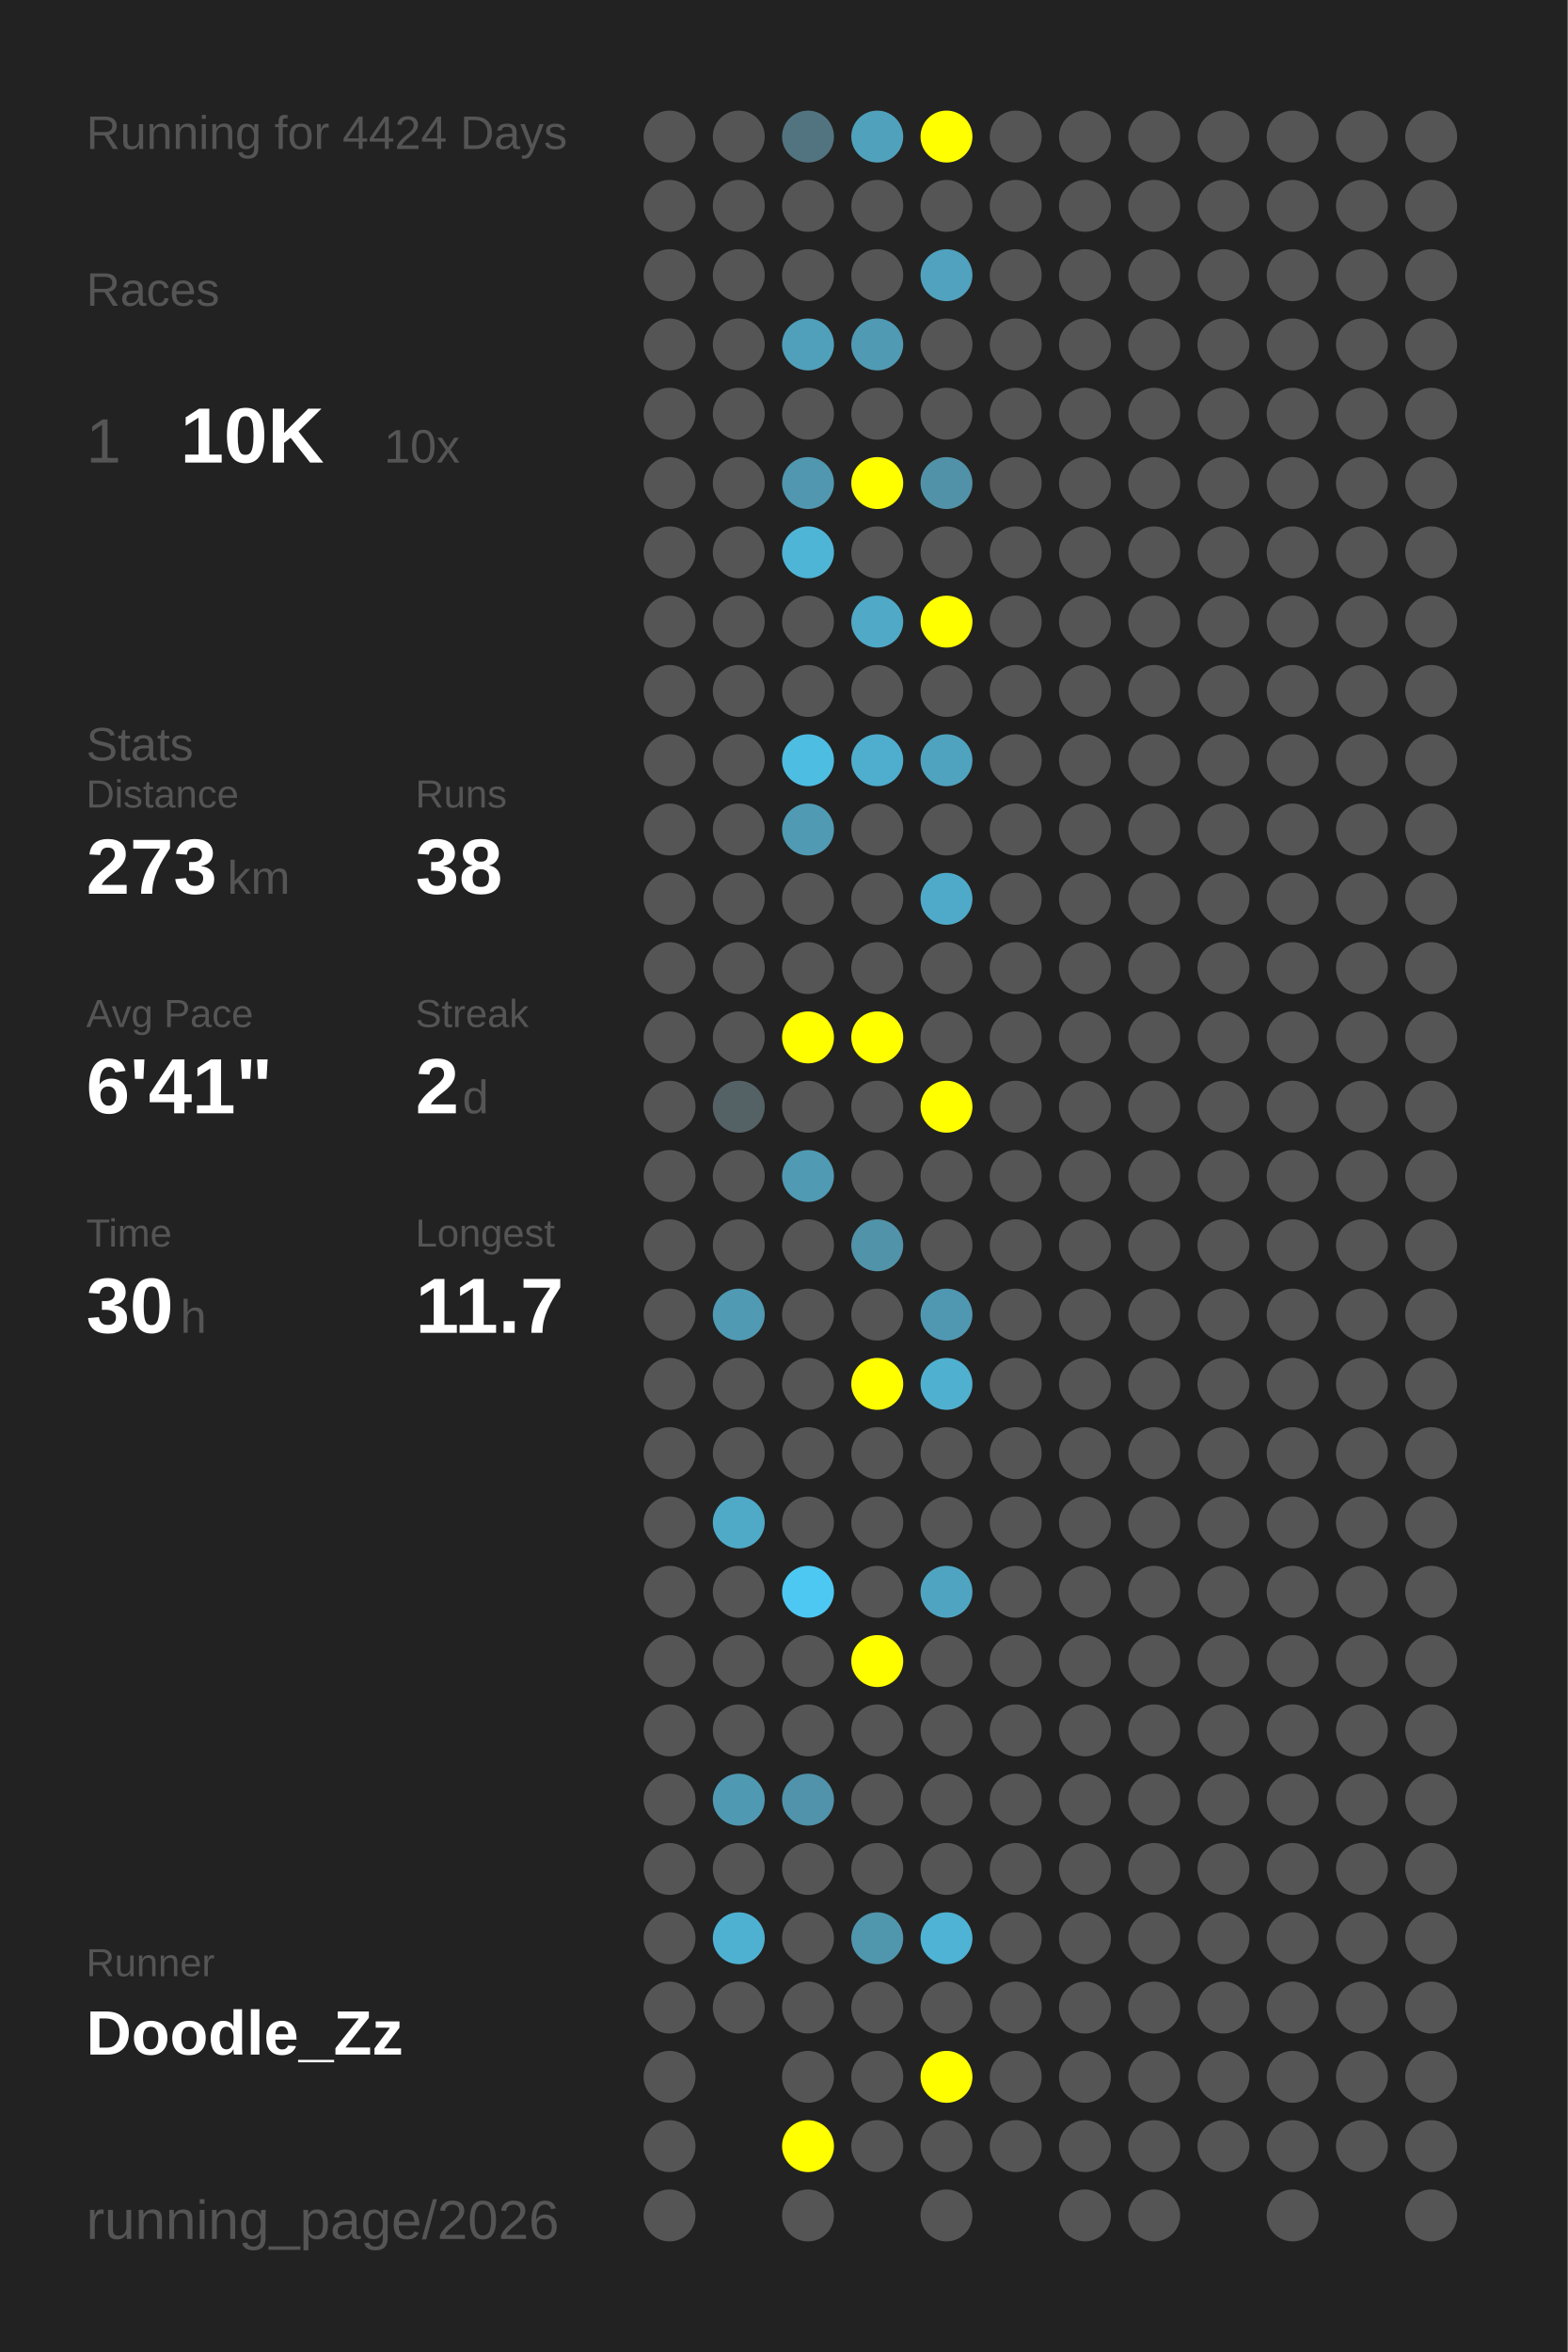
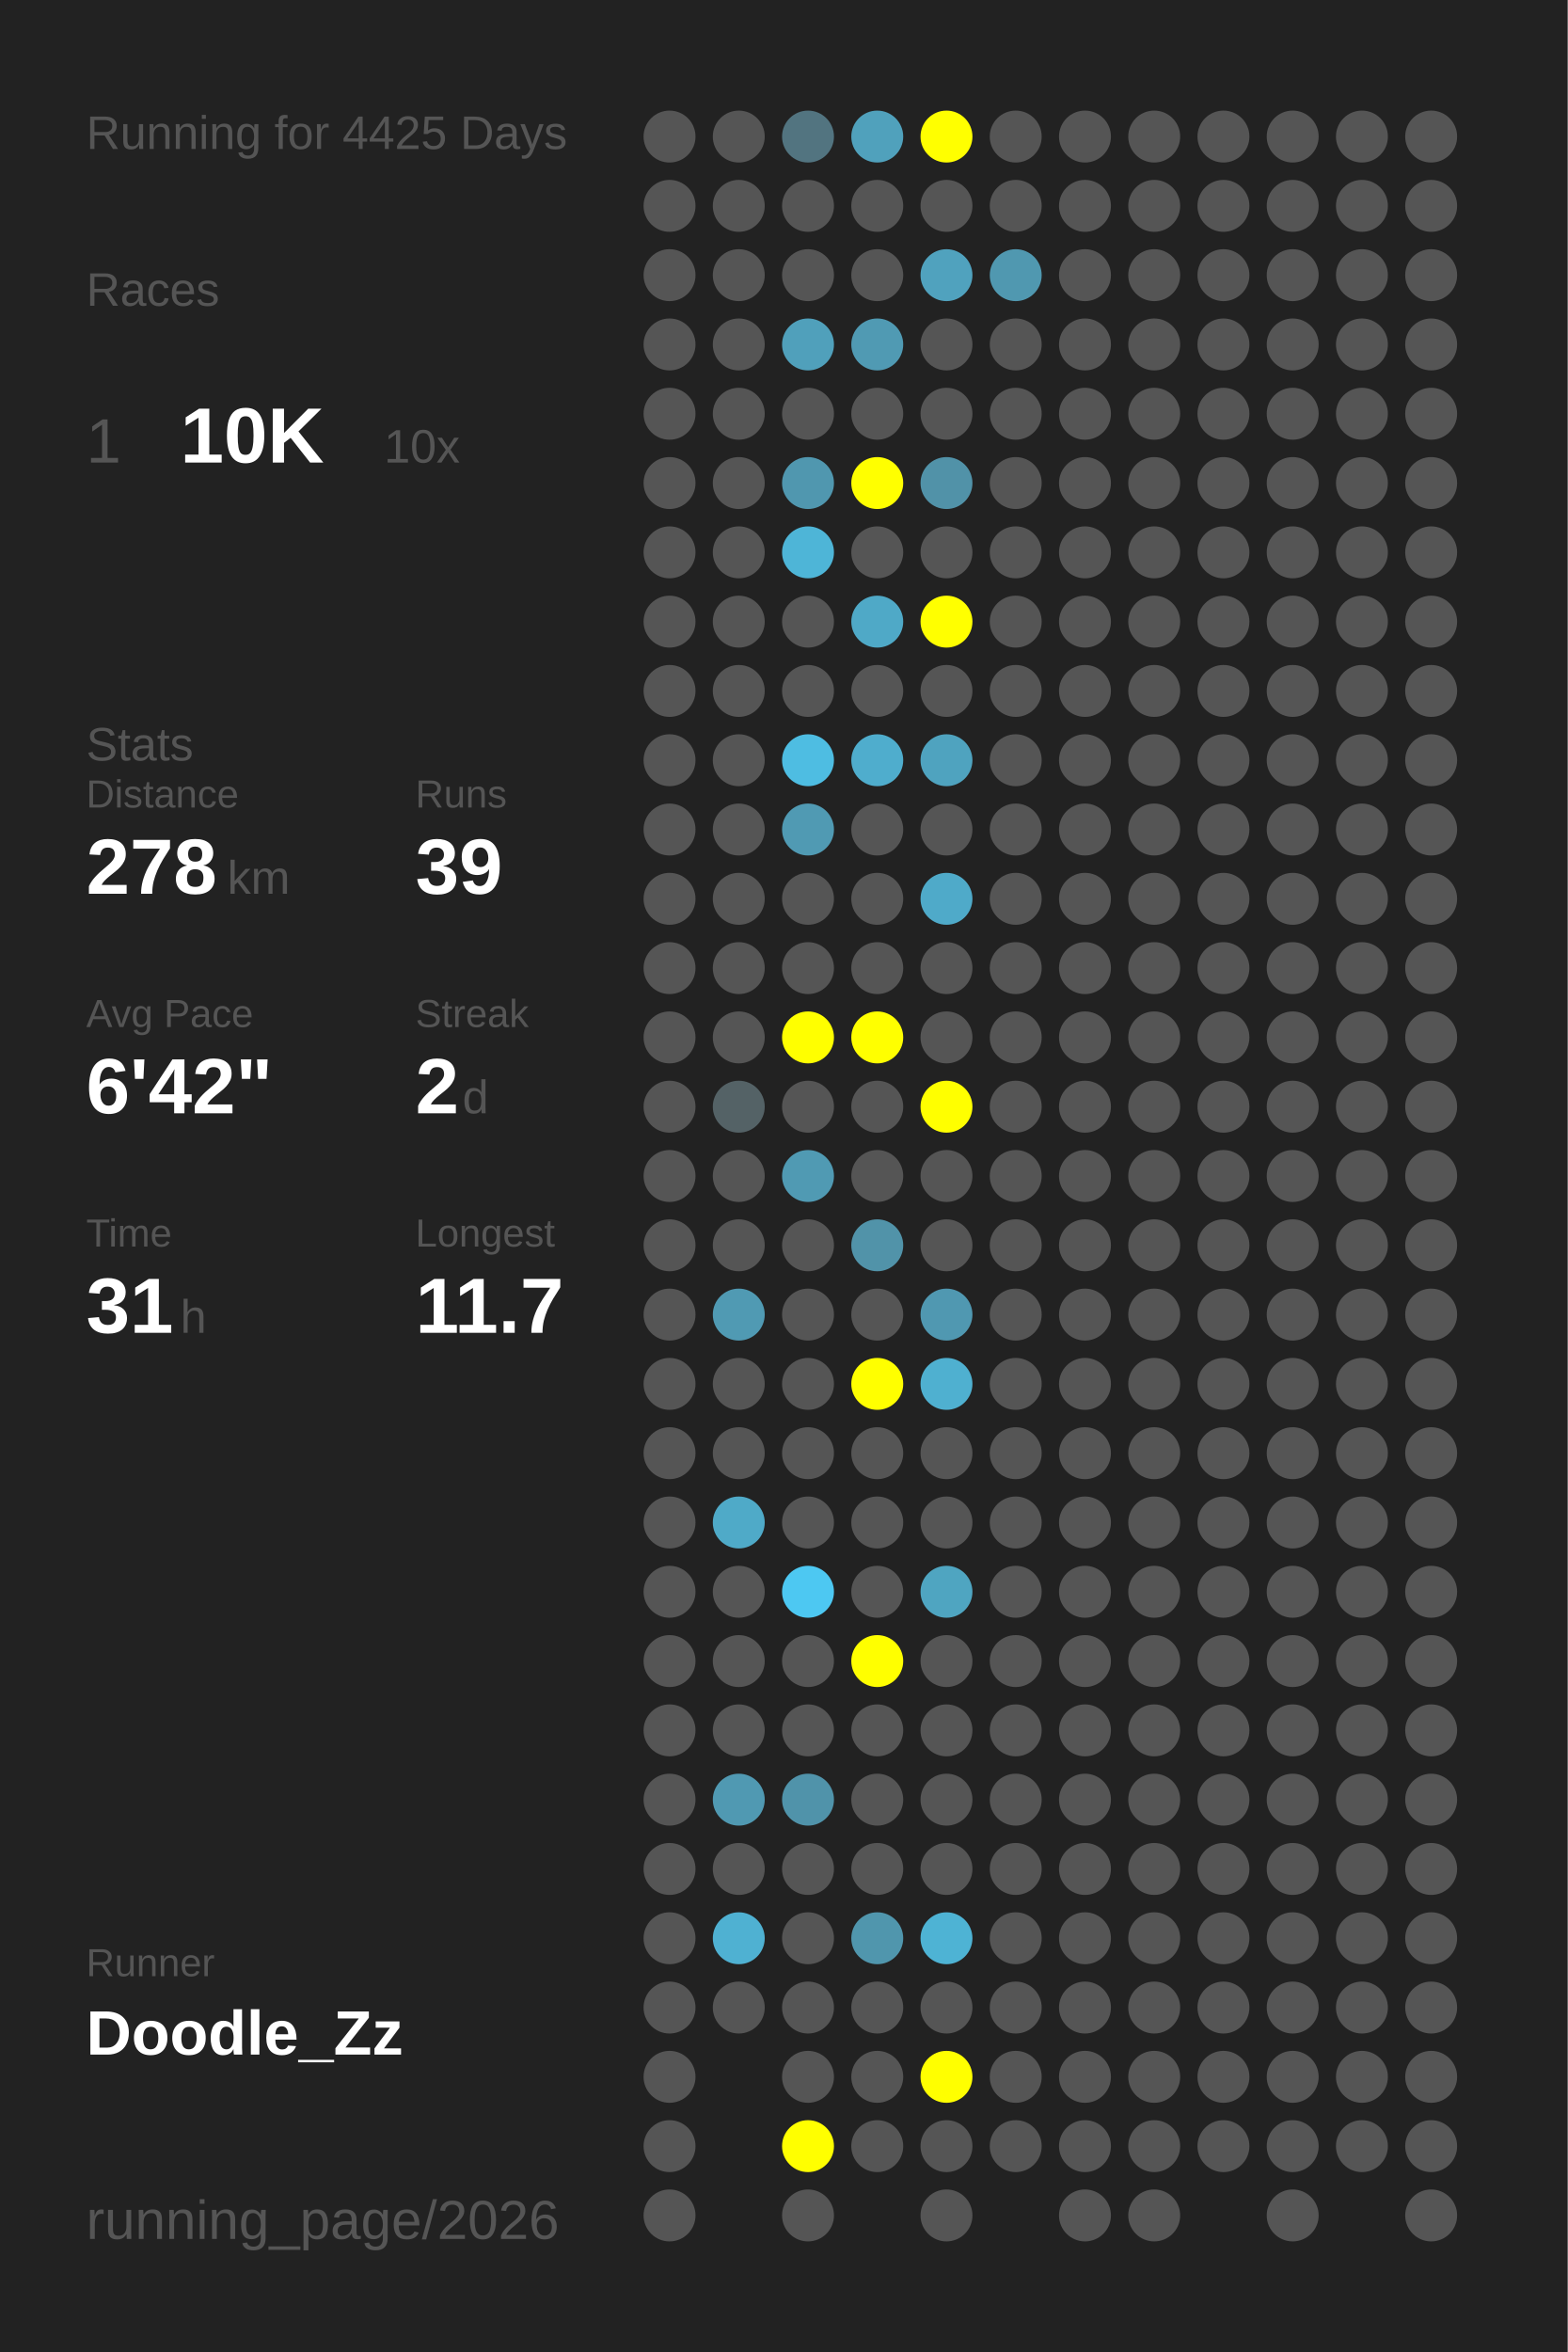
<svg xmlns="http://www.w3.org/2000/svg" baseProfile="full" height="300mm" version="1.1" viewBox="0,0,200,300" width="200mm">
  <defs />
  <rect fill="#222222" height="300" width="200" x="0" y="0" />
-   <text fill="#555555" style="font-size:6px; font-family:Arial;" x="11" y="19">Running for 4424 Days</text>
+   <text fill="#555555" style="font-size:6px; font-family:Arial;" x="11" y="19">Running for 4425 Days</text>
  <text fill="#555555" style="font-size:6px; font-family:Arial;" x="11" y="39">Races</text>
  <text fill="#555555" style="font-size:8px; font-family:Arial;" x="11" y="59">1</text>
  <text fill="#FFFFFF" style="font-size:10px; font-family:Arial; font-weight:bold;" x="23" y="59">10K</text>
  <text fill="#555555" style="font-size:6px; font-family:Arial;" x="49" y="59">10x</text>
  <text fill="#555555" style="font-size:6px; font-family:Arial;" x="11" y="97">Stats</text>
  <text fill="#555555" style="font-size:5px; font-family:Arial;" x="11" y="103">Distance</text>
-   <text fill="#FFFFFF" style="font-size:10px; font-family:Arial; font-weight:bold;" x="11" y="114">273</text>
+   <text fill="#FFFFFF" style="font-size:10px; font-family:Arial; font-weight:bold;" x="11" y="114">278</text>
  <text fill="#555555" style="font-size:6px; font-family:Arial;" x="29" y="114">km</text>
  <text fill="#555555" style="font-size:5px; font-family:Arial;" x="53" y="103">Runs</text>
-   <text fill="#FFFFFF" style="font-size:10px; font-family:Arial; font-weight:bold;" x="53" y="114">38</text>
+   <text fill="#FFFFFF" style="font-size:10px; font-family:Arial; font-weight:bold;" x="53" y="114">39</text>
  <text fill="#555555" style="font-size:5px; font-family:Arial;" x="11" y="131">Avg Pace</text>
-   <text fill="#FFFFFF" style="font-size:10px; font-family:Arial; font-weight:bold;" x="11" y="142">6'41"</text>
+   <text fill="#FFFFFF" style="font-size:10px; font-family:Arial; font-weight:bold;" x="11" y="142">6'42"</text>
  <text fill="#555555" style="font-size:5px; font-family:Arial;" x="53" y="131">Streak</text>
  <text fill="#FFFFFF" style="font-size:10px; font-family:Arial; font-weight:bold;" x="53" y="142">2</text>
  <text fill="#555555" style="font-size:6px; font-family:Arial;" x="59" y="142">d</text>
  <text fill="#555555" style="font-size:5px; font-family:Arial;" x="11" y="159">Time</text>
-   <text fill="#FFFFFF" style="font-size:10px; font-family:Arial; font-weight:bold;" x="11" y="170">30</text>
+   <text fill="#FFFFFF" style="font-size:10px; font-family:Arial; font-weight:bold;" x="11" y="170">31</text>
  <text fill="#555555" style="font-size:6px; font-family:Arial;" x="23" y="170">h</text>
  <text fill="#555555" style="font-size:5px; font-family:Arial;" x="53" y="159">Longest</text>
  <text fill="#FFFFFF" style="font-size:10px; font-family:Arial; font-weight:bold;" x="53" y="170">11.7</text>
  <text fill="#555555" style="font-size:5px; font-family:Arial;" x="11" y="252.065">Runner</text>
  <text fill="#FFFFFF" style="font-size:8px; font-family:Arial; font-weight:bold;" x="11" y="262.065">Doodle_Zz</text>
  <text fill="#555555" style="font-size:7px; font-family:Arial;" x="11" y="285.581">running_page/2026</text>
  <circle cx="85.417" cy="17.419" fill="#555555" r="3.312" />
  <circle cx="85.417" cy="26.258" fill="#555555" r="3.312" />
  <circle cx="85.417" cy="35.097" fill="#555555" r="3.312" />
  <circle cx="85.417" cy="43.935" fill="#555555" r="3.312" />
  <circle cx="85.417" cy="52.774" fill="#555555" r="3.312" />
  <circle cx="85.417" cy="61.613" fill="#555555" r="3.312" />
  <circle cx="85.417" cy="70.452" fill="#555555" r="3.312" />
  <circle cx="85.417" cy="79.29" fill="#555555" r="3.312" />
  <circle cx="85.417" cy="88.129" fill="#555555" r="3.312" />
  <circle cx="85.417" cy="96.968" fill="#555555" r="3.312" />
  <circle cx="85.417" cy="105.806" fill="#555555" r="3.312" />
  <circle cx="85.417" cy="114.645" fill="#555555" r="3.312" />
  <circle cx="85.417" cy="123.484" fill="#555555" r="3.312" />
  <circle cx="85.417" cy="132.323" fill="#555555" r="3.312" />
  <circle cx="85.417" cy="141.161" fill="#555555" r="3.312" />
  <circle cx="85.417" cy="150" fill="#555555" r="3.312" />
  <circle cx="85.417" cy="158.839" fill="#555555" r="3.312" />
  <circle cx="85.417" cy="167.677" fill="#555555" r="3.312" />
  <circle cx="85.417" cy="176.516" fill="#555555" r="3.312" />
  <circle cx="85.417" cy="185.355" fill="#555555" r="3.312" />
  <circle cx="85.417" cy="194.194" fill="#555555" r="3.312" />
  <circle cx="85.417" cy="203.032" fill="#555555" r="3.312" />
  <circle cx="85.417" cy="211.871" fill="#555555" r="3.312" />
  <circle cx="85.417" cy="220.71" fill="#555555" r="3.312" />
  <circle cx="85.417" cy="229.548" fill="#555555" r="3.312" />
  <circle cx="85.417" cy="238.387" fill="#555555" r="3.312" />
  <circle cx="85.417" cy="247.226" fill="#555555" r="3.312" />
  <circle cx="85.417" cy="256.065" fill="#555555" r="3.312" />
  <circle cx="85.417" cy="264.903" fill="#555555" r="3.312" />
  <circle cx="85.417" cy="273.742" fill="#555555" r="3.312" />
  <circle cx="85.417" cy="282.581" fill="#555555" r="3.312" />
  <circle cx="94.25" cy="17.419" fill="#555555" r="3.312" />
  <circle cx="94.25" cy="26.258" fill="#555555" r="3.312" />
  <circle cx="94.25" cy="35.097" fill="#555555" r="3.312" />
  <circle cx="94.25" cy="43.935" fill="#555555" r="3.312" />
  <circle cx="94.25" cy="52.774" fill="#555555" r="3.312" />
  <circle cx="94.25" cy="61.613" fill="#555555" r="3.312" />
  <circle cx="94.25" cy="70.452" fill="#555555" r="3.312" />
  <circle cx="94.25" cy="79.29" fill="#555555" r="3.312" />
  <circle cx="94.25" cy="88.129" fill="#555555" r="3.312" />
  <circle cx="94.25" cy="96.968" fill="#555555" r="3.312" />
  <circle cx="94.25" cy="105.806" fill="#555555" r="3.312" />
  <circle cx="94.25" cy="114.645" fill="#555555" r="3.312" />
  <circle cx="94.25" cy="123.484" fill="#555555" r="3.312" />
  <circle cx="94.25" cy="132.323" fill="#555555" r="3.312" />
  <circle cx="94.25" cy="141.161" fill="#546266" r="3.312" />
  <circle cx="94.25" cy="150" fill="#555555" r="3.312" />
  <circle cx="94.25" cy="158.839" fill="#555555" r="3.312" />
  <circle cx="94.25" cy="167.677" fill="#509ab3" r="3.312" />
  <circle cx="94.25" cy="176.516" fill="#555555" r="3.312" />
  <circle cx="94.25" cy="185.355" fill="#555555" r="3.312" />
  <circle cx="94.25" cy="194.194" fill="#4faac8" r="3.312" />
  <circle cx="94.25" cy="203.032" fill="#555555" r="3.312" />
  <circle cx="94.25" cy="211.871" fill="#555555" r="3.312" />
  <circle cx="94.25" cy="220.71" fill="#555555" r="3.312" />
  <circle cx="94.25" cy="229.548" fill="#5099b2" r="3.312" />
  <circle cx="94.25" cy="238.387" fill="#555555" r="3.312" />
  <circle cx="94.25" cy="247.226" fill="#4fb1d2" r="3.312" />
  <circle cx="94.25" cy="256.065" fill="#555555" r="3.312" />
  <circle cx="103.083" cy="17.419" fill="#527480" r="3.312" />
  <circle cx="103.083" cy="26.258" fill="#555555" r="3.312" />
  <circle cx="103.083" cy="35.097" fill="#555555" r="3.312" />
  <circle cx="103.083" cy="43.935" fill="#50a0bb" r="3.312" />
  <circle cx="103.083" cy="52.774" fill="#555555" r="3.312" />
  <circle cx="103.083" cy="61.613" fill="#5097af" r="3.312" />
  <circle cx="103.083" cy="70.452" fill="#4eb5d7" r="3.312" />
  <circle cx="103.083" cy="79.29" fill="#555555" r="3.312" />
  <circle cx="103.083" cy="88.129" fill="#555555" r="3.312" />
  <circle cx="103.083" cy="96.968" fill="#4ebde2" r="3.312" />
  <circle cx="103.083" cy="105.806" fill="#509ab3" r="3.312" />
  <circle cx="103.083" cy="114.645" fill="#555555" r="3.312" />
  <circle cx="103.083" cy="123.484" fill="#555555" r="3.312" />
  <circle cx="103.083" cy="132.323" fill="#FFFF00" r="3.312" />
  <circle cx="103.083" cy="141.161" fill="#555555" r="3.312" />
  <circle cx="103.083" cy="150" fill="#509ab3" r="3.312" />
  <circle cx="103.083" cy="158.839" fill="#555555" r="3.312" />
  <circle cx="103.083" cy="167.677" fill="#555555" r="3.312" />
  <circle cx="103.083" cy="176.516" fill="#555555" r="3.312" />
  <circle cx="103.083" cy="185.355" fill="#555555" r="3.312" />
  <circle cx="103.083" cy="194.194" fill="#555555" r="3.312" />
  <circle cx="103.083" cy="203.032" fill="#4dc8f2" r="3.312" />
  <circle cx="103.083" cy="211.871" fill="#555555" r="3.312" />
  <circle cx="103.083" cy="220.71" fill="#555555" r="3.312" />
  <circle cx="103.083" cy="229.548" fill="#5093aa" r="3.312" />
  <circle cx="103.083" cy="238.387" fill="#555555" r="3.312" />
  <circle cx="103.083" cy="247.226" fill="#555555" r="3.312" />
  <circle cx="103.083" cy="256.065" fill="#555555" r="3.312" />
  <circle cx="103.083" cy="264.903" fill="#555555" r="3.312" />
  <circle cx="103.083" cy="273.742" fill="#FFFF00" r="3.312" />
  <circle cx="103.083" cy="282.581" fill="#555555" r="3.312" />
  <circle cx="111.917" cy="17.419" fill="#50a1bc" r="3.312" />
  <circle cx="111.917" cy="26.258" fill="#555555" r="3.312" />
  <circle cx="111.917" cy="35.097" fill="#555555" r="3.312" />
  <circle cx="111.917" cy="43.935" fill="#509ab3" r="3.312" />
  <circle cx="111.917" cy="52.774" fill="#555555" r="3.312" />
  <circle cx="111.917" cy="61.613" fill="#FFFF00" r="3.312" />
  <circle cx="111.917" cy="70.452" fill="#555555" r="3.312" />
  <circle cx="111.917" cy="79.29" fill="#4fa9c7" r="3.312" />
  <circle cx="111.917" cy="88.129" fill="#555555" r="3.312" />
  <circle cx="111.917" cy="96.968" fill="#4fadcd" r="3.312" />
  <circle cx="111.917" cy="105.806" fill="#555555" r="3.312" />
  <circle cx="111.917" cy="114.645" fill="#555555" r="3.312" />
  <circle cx="111.917" cy="123.484" fill="#555555" r="3.312" />
  <circle cx="111.917" cy="132.323" fill="#FFFF00" r="3.312" />
  <circle cx="111.917" cy="141.161" fill="#555555" r="3.312" />
  <circle cx="111.917" cy="150" fill="#555555" r="3.312" />
  <circle cx="111.917" cy="158.839" fill="#5193a9" r="3.312" />
  <circle cx="111.917" cy="167.677" fill="#555555" r="3.312" />
  <circle cx="111.917" cy="176.516" fill="#FFFF00" r="3.312" />
  <circle cx="111.917" cy="185.355" fill="#555555" r="3.312" />
  <circle cx="111.917" cy="194.194" fill="#555555" r="3.312" />
  <circle cx="111.917" cy="203.032" fill="#555555" r="3.312" />
  <circle cx="111.917" cy="211.871" fill="#FFFF00" r="3.312" />
  <circle cx="111.917" cy="220.71" fill="#555555" r="3.312" />
  <circle cx="111.917" cy="229.548" fill="#555555" r="3.312" />
  <circle cx="111.917" cy="238.387" fill="#555555" r="3.312" />
  <circle cx="111.917" cy="247.226" fill="#5096ad" r="3.312" />
  <circle cx="111.917" cy="256.065" fill="#555555" r="3.312" />
  <circle cx="111.917" cy="264.903" fill="#555555" r="3.312" />
  <circle cx="111.917" cy="273.742" fill="#555555" r="3.312" />
  <circle cx="120.75" cy="17.419" fill="#FFFF00" r="3.312" />
  <circle cx="120.75" cy="26.258" fill="#555555" r="3.312" />
  <circle cx="120.75" cy="35.097" fill="#50a2be" r="3.312" />
  <circle cx="120.75" cy="43.935" fill="#555555" r="3.312" />
  <circle cx="120.75" cy="52.774" fill="#555555" r="3.312" />
  <circle cx="120.75" cy="61.613" fill="#5192a8" r="3.312" />
  <circle cx="120.75" cy="70.452" fill="#555555" r="3.312" />
  <circle cx="120.75" cy="79.29" fill="#FFFF00" r="3.312" />
  <circle cx="120.75" cy="88.129" fill="#555555" r="3.312" />
  <circle cx="120.75" cy="96.968" fill="#4fa3bf" r="3.312" />
  <circle cx="120.75" cy="105.806" fill="#555555" r="3.312" />
  <circle cx="120.75" cy="114.645" fill="#4faac9" r="3.312" />
  <circle cx="120.75" cy="123.484" fill="#555555" r="3.312" />
  <circle cx="120.75" cy="132.323" fill="#555555" r="3.312" />
  <circle cx="120.75" cy="141.161" fill="#FFFF00" r="3.312" />
  <circle cx="120.75" cy="150" fill="#555555" r="3.312" />
  <circle cx="120.75" cy="158.839" fill="#555555" r="3.312" />
  <circle cx="120.75" cy="167.677" fill="#5098b1" r="3.312" />
  <circle cx="120.75" cy="176.516" fill="#4fb0d0" r="3.312" />
  <circle cx="120.75" cy="185.355" fill="#555555" r="3.312" />
  <circle cx="120.75" cy="194.194" fill="#555555" r="3.312" />
  <circle cx="120.75" cy="203.032" fill="#4fa5c1" r="3.312" />
  <circle cx="120.75" cy="211.871" fill="#555555" r="3.312" />
  <circle cx="120.75" cy="220.71" fill="#555555" r="3.312" />
  <circle cx="120.75" cy="229.548" fill="#555555" r="3.312" />
  <circle cx="120.75" cy="238.387" fill="#555555" r="3.312" />
  <circle cx="120.75" cy="247.226" fill="#4eb3d4" r="3.312" />
  <circle cx="120.75" cy="256.065" fill="#555555" r="3.312" />
  <circle cx="120.75" cy="264.903" fill="#FFFF00" r="3.312" />
  <circle cx="120.75" cy="273.742" fill="#555555" r="3.312" />
  <circle cx="120.75" cy="282.581" fill="#555555" r="3.312" />
  <circle cx="129.583" cy="17.419" fill="#555555" r="3.312" />
  <circle cx="129.583" cy="26.258" fill="#555555" r="3.312" />
-   <circle cx="129.583" cy="35.097" fill="#555555" r="3.312" />
+   <circle cx="129.583" cy="35.097" fill="#5098b0" r="3.312" />
  <circle cx="129.583" cy="43.935" fill="#555555" r="3.312" />
  <circle cx="129.583" cy="52.774" fill="#555555" r="3.312" />
  <circle cx="129.583" cy="61.613" fill="#555555" r="3.312" />
  <circle cx="129.583" cy="70.452" fill="#555555" r="3.312" />
  <circle cx="129.583" cy="79.29" fill="#555555" r="3.312" />
  <circle cx="129.583" cy="88.129" fill="#555555" r="3.312" />
  <circle cx="129.583" cy="96.968" fill="#555555" r="3.312" />
  <circle cx="129.583" cy="105.806" fill="#555555" r="3.312" />
  <circle cx="129.583" cy="114.645" fill="#555555" r="3.312" />
  <circle cx="129.583" cy="123.484" fill="#555555" r="3.312" />
  <circle cx="129.583" cy="132.323" fill="#555555" r="3.312" />
  <circle cx="129.583" cy="141.161" fill="#555555" r="3.312" />
  <circle cx="129.583" cy="150" fill="#555555" r="3.312" />
  <circle cx="129.583" cy="158.839" fill="#555555" r="3.312" />
  <circle cx="129.583" cy="167.677" fill="#555555" r="3.312" />
  <circle cx="129.583" cy="176.516" fill="#555555" r="3.312" />
  <circle cx="129.583" cy="185.355" fill="#555555" r="3.312" />
  <circle cx="129.583" cy="194.194" fill="#555555" r="3.312" />
  <circle cx="129.583" cy="203.032" fill="#555555" r="3.312" />
  <circle cx="129.583" cy="211.871" fill="#555555" r="3.312" />
  <circle cx="129.583" cy="220.71" fill="#555555" r="3.312" />
  <circle cx="129.583" cy="229.548" fill="#555555" r="3.312" />
  <circle cx="129.583" cy="238.387" fill="#555555" r="3.312" />
  <circle cx="129.583" cy="247.226" fill="#555555" r="3.312" />
  <circle cx="129.583" cy="256.065" fill="#555555" r="3.312" />
  <circle cx="129.583" cy="264.903" fill="#555555" r="3.312" />
  <circle cx="129.583" cy="273.742" fill="#555555" r="3.312" />
  <circle cx="138.417" cy="17.419" fill="#555555" r="3.312" />
  <circle cx="138.417" cy="26.258" fill="#555555" r="3.312" />
  <circle cx="138.417" cy="35.097" fill="#555555" r="3.312" />
  <circle cx="138.417" cy="43.935" fill="#555555" r="3.312" />
  <circle cx="138.417" cy="52.774" fill="#555555" r="3.312" />
  <circle cx="138.417" cy="61.613" fill="#555555" r="3.312" />
  <circle cx="138.417" cy="70.452" fill="#555555" r="3.312" />
  <circle cx="138.417" cy="79.29" fill="#555555" r="3.312" />
  <circle cx="138.417" cy="88.129" fill="#555555" r="3.312" />
  <circle cx="138.417" cy="96.968" fill="#555555" r="3.312" />
  <circle cx="138.417" cy="105.806" fill="#555555" r="3.312" />
  <circle cx="138.417" cy="114.645" fill="#555555" r="3.312" />
  <circle cx="138.417" cy="123.484" fill="#555555" r="3.312" />
  <circle cx="138.417" cy="132.323" fill="#555555" r="3.312" />
  <circle cx="138.417" cy="141.161" fill="#555555" r="3.312" />
  <circle cx="138.417" cy="150" fill="#555555" r="3.312" />
  <circle cx="138.417" cy="158.839" fill="#555555" r="3.312" />
  <circle cx="138.417" cy="167.677" fill="#555555" r="3.312" />
  <circle cx="138.417" cy="176.516" fill="#555555" r="3.312" />
  <circle cx="138.417" cy="185.355" fill="#555555" r="3.312" />
  <circle cx="138.417" cy="194.194" fill="#555555" r="3.312" />
  <circle cx="138.417" cy="203.032" fill="#555555" r="3.312" />
  <circle cx="138.417" cy="211.871" fill="#555555" r="3.312" />
  <circle cx="138.417" cy="220.71" fill="#555555" r="3.312" />
  <circle cx="138.417" cy="229.548" fill="#555555" r="3.312" />
  <circle cx="138.417" cy="238.387" fill="#555555" r="3.312" />
  <circle cx="138.417" cy="247.226" fill="#555555" r="3.312" />
  <circle cx="138.417" cy="256.065" fill="#555555" r="3.312" />
  <circle cx="138.417" cy="264.903" fill="#555555" r="3.312" />
  <circle cx="138.417" cy="273.742" fill="#555555" r="3.312" />
  <circle cx="138.417" cy="282.581" fill="#555555" r="3.312" />
  <circle cx="147.25" cy="17.419" fill="#555555" r="3.312" />
  <circle cx="147.25" cy="26.258" fill="#555555" r="3.312" />
  <circle cx="147.25" cy="35.097" fill="#555555" r="3.312" />
  <circle cx="147.25" cy="43.935" fill="#555555" r="3.312" />
  <circle cx="147.25" cy="52.774" fill="#555555" r="3.312" />
  <circle cx="147.25" cy="61.613" fill="#555555" r="3.312" />
  <circle cx="147.25" cy="70.452" fill="#555555" r="3.312" />
  <circle cx="147.25" cy="79.29" fill="#555555" r="3.312" />
  <circle cx="147.25" cy="88.129" fill="#555555" r="3.312" />
  <circle cx="147.25" cy="96.968" fill="#555555" r="3.312" />
  <circle cx="147.25" cy="105.806" fill="#555555" r="3.312" />
  <circle cx="147.25" cy="114.645" fill="#555555" r="3.312" />
  <circle cx="147.25" cy="123.484" fill="#555555" r="3.312" />
  <circle cx="147.25" cy="132.323" fill="#555555" r="3.312" />
  <circle cx="147.25" cy="141.161" fill="#555555" r="3.312" />
  <circle cx="147.25" cy="150" fill="#555555" r="3.312" />
  <circle cx="147.25" cy="158.839" fill="#555555" r="3.312" />
  <circle cx="147.25" cy="167.677" fill="#555555" r="3.312" />
  <circle cx="147.25" cy="176.516" fill="#555555" r="3.312" />
  <circle cx="147.25" cy="185.355" fill="#555555" r="3.312" />
  <circle cx="147.25" cy="194.194" fill="#555555" r="3.312" />
  <circle cx="147.25" cy="203.032" fill="#555555" r="3.312" />
  <circle cx="147.25" cy="211.871" fill="#555555" r="3.312" />
  <circle cx="147.25" cy="220.71" fill="#555555" r="3.312" />
  <circle cx="147.25" cy="229.548" fill="#555555" r="3.312" />
  <circle cx="147.25" cy="238.387" fill="#555555" r="3.312" />
  <circle cx="147.25" cy="247.226" fill="#555555" r="3.312" />
  <circle cx="147.25" cy="256.065" fill="#555555" r="3.312" />
  <circle cx="147.25" cy="264.903" fill="#555555" r="3.312" />
  <circle cx="147.25" cy="273.742" fill="#555555" r="3.312" />
  <circle cx="147.25" cy="282.581" fill="#555555" r="3.312" />
  <circle cx="156.083" cy="17.419" fill="#555555" r="3.312" />
  <circle cx="156.083" cy="26.258" fill="#555555" r="3.312" />
  <circle cx="156.083" cy="35.097" fill="#555555" r="3.312" />
  <circle cx="156.083" cy="43.935" fill="#555555" r="3.312" />
  <circle cx="156.083" cy="52.774" fill="#555555" r="3.312" />
  <circle cx="156.083" cy="61.613" fill="#555555" r="3.312" />
  <circle cx="156.083" cy="70.452" fill="#555555" r="3.312" />
  <circle cx="156.083" cy="79.29" fill="#555555" r="3.312" />
  <circle cx="156.083" cy="88.129" fill="#555555" r="3.312" />
  <circle cx="156.083" cy="96.968" fill="#555555" r="3.312" />
  <circle cx="156.083" cy="105.806" fill="#555555" r="3.312" />
  <circle cx="156.083" cy="114.645" fill="#555555" r="3.312" />
  <circle cx="156.083" cy="123.484" fill="#555555" r="3.312" />
  <circle cx="156.083" cy="132.323" fill="#555555" r="3.312" />
  <circle cx="156.083" cy="141.161" fill="#555555" r="3.312" />
  <circle cx="156.083" cy="150" fill="#555555" r="3.312" />
  <circle cx="156.083" cy="158.839" fill="#555555" r="3.312" />
  <circle cx="156.083" cy="167.677" fill="#555555" r="3.312" />
  <circle cx="156.083" cy="176.516" fill="#555555" r="3.312" />
  <circle cx="156.083" cy="185.355" fill="#555555" r="3.312" />
  <circle cx="156.083" cy="194.194" fill="#555555" r="3.312" />
  <circle cx="156.083" cy="203.032" fill="#555555" r="3.312" />
  <circle cx="156.083" cy="211.871" fill="#555555" r="3.312" />
  <circle cx="156.083" cy="220.71" fill="#555555" r="3.312" />
  <circle cx="156.083" cy="229.548" fill="#555555" r="3.312" />
  <circle cx="156.083" cy="238.387" fill="#555555" r="3.312" />
  <circle cx="156.083" cy="247.226" fill="#555555" r="3.312" />
  <circle cx="156.083" cy="256.065" fill="#555555" r="3.312" />
  <circle cx="156.083" cy="264.903" fill="#555555" r="3.312" />
  <circle cx="156.083" cy="273.742" fill="#555555" r="3.312" />
  <circle cx="164.917" cy="17.419" fill="#555555" r="3.312" />
  <circle cx="164.917" cy="26.258" fill="#555555" r="3.312" />
  <circle cx="164.917" cy="35.097" fill="#555555" r="3.312" />
  <circle cx="164.917" cy="43.935" fill="#555555" r="3.312" />
  <circle cx="164.917" cy="52.774" fill="#555555" r="3.312" />
  <circle cx="164.917" cy="61.613" fill="#555555" r="3.312" />
  <circle cx="164.917" cy="70.452" fill="#555555" r="3.312" />
  <circle cx="164.917" cy="79.29" fill="#555555" r="3.312" />
  <circle cx="164.917" cy="88.129" fill="#555555" r="3.312" />
  <circle cx="164.917" cy="96.968" fill="#555555" r="3.312" />
  <circle cx="164.917" cy="105.806" fill="#555555" r="3.312" />
  <circle cx="164.917" cy="114.645" fill="#555555" r="3.312" />
  <circle cx="164.917" cy="123.484" fill="#555555" r="3.312" />
  <circle cx="164.917" cy="132.323" fill="#555555" r="3.312" />
  <circle cx="164.917" cy="141.161" fill="#555555" r="3.312" />
  <circle cx="164.917" cy="150" fill="#555555" r="3.312" />
  <circle cx="164.917" cy="158.839" fill="#555555" r="3.312" />
  <circle cx="164.917" cy="167.677" fill="#555555" r="3.312" />
  <circle cx="164.917" cy="176.516" fill="#555555" r="3.312" />
  <circle cx="164.917" cy="185.355" fill="#555555" r="3.312" />
  <circle cx="164.917" cy="194.194" fill="#555555" r="3.312" />
  <circle cx="164.917" cy="203.032" fill="#555555" r="3.312" />
  <circle cx="164.917" cy="211.871" fill="#555555" r="3.312" />
  <circle cx="164.917" cy="220.71" fill="#555555" r="3.312" />
  <circle cx="164.917" cy="229.548" fill="#555555" r="3.312" />
  <circle cx="164.917" cy="238.387" fill="#555555" r="3.312" />
  <circle cx="164.917" cy="247.226" fill="#555555" r="3.312" />
  <circle cx="164.917" cy="256.065" fill="#555555" r="3.312" />
  <circle cx="164.917" cy="264.903" fill="#555555" r="3.312" />
  <circle cx="164.917" cy="273.742" fill="#555555" r="3.312" />
  <circle cx="164.917" cy="282.581" fill="#555555" r="3.312" />
  <circle cx="173.75" cy="17.419" fill="#555555" r="3.312" />
  <circle cx="173.75" cy="26.258" fill="#555555" r="3.312" />
  <circle cx="173.75" cy="35.097" fill="#555555" r="3.312" />
  <circle cx="173.75" cy="43.935" fill="#555555" r="3.312" />
  <circle cx="173.75" cy="52.774" fill="#555555" r="3.312" />
  <circle cx="173.75" cy="61.613" fill="#555555" r="3.312" />
  <circle cx="173.75" cy="70.452" fill="#555555" r="3.312" />
  <circle cx="173.75" cy="79.29" fill="#555555" r="3.312" />
  <circle cx="173.75" cy="88.129" fill="#555555" r="3.312" />
  <circle cx="173.75" cy="96.968" fill="#555555" r="3.312" />
  <circle cx="173.75" cy="105.806" fill="#555555" r="3.312" />
  <circle cx="173.75" cy="114.645" fill="#555555" r="3.312" />
  <circle cx="173.75" cy="123.484" fill="#555555" r="3.312" />
  <circle cx="173.75" cy="132.323" fill="#555555" r="3.312" />
  <circle cx="173.75" cy="141.161" fill="#555555" r="3.312" />
  <circle cx="173.75" cy="150" fill="#555555" r="3.312" />
  <circle cx="173.75" cy="158.839" fill="#555555" r="3.312" />
  <circle cx="173.75" cy="167.677" fill="#555555" r="3.312" />
  <circle cx="173.75" cy="176.516" fill="#555555" r="3.312" />
  <circle cx="173.75" cy="185.355" fill="#555555" r="3.312" />
  <circle cx="173.75" cy="194.194" fill="#555555" r="3.312" />
  <circle cx="173.75" cy="203.032" fill="#555555" r="3.312" />
  <circle cx="173.75" cy="211.871" fill="#555555" r="3.312" />
  <circle cx="173.75" cy="220.71" fill="#555555" r="3.312" />
  <circle cx="173.75" cy="229.548" fill="#555555" r="3.312" />
  <circle cx="173.75" cy="238.387" fill="#555555" r="3.312" />
  <circle cx="173.75" cy="247.226" fill="#555555" r="3.312" />
  <circle cx="173.75" cy="256.065" fill="#555555" r="3.312" />
  <circle cx="173.75" cy="264.903" fill="#555555" r="3.312" />
  <circle cx="173.75" cy="273.742" fill="#555555" r="3.312" />
  <circle cx="182.583" cy="17.419" fill="#555555" r="3.312" />
  <circle cx="182.583" cy="26.258" fill="#555555" r="3.312" />
  <circle cx="182.583" cy="35.097" fill="#555555" r="3.312" />
  <circle cx="182.583" cy="43.935" fill="#555555" r="3.312" />
  <circle cx="182.583" cy="52.774" fill="#555555" r="3.312" />
  <circle cx="182.583" cy="61.613" fill="#555555" r="3.312" />
  <circle cx="182.583" cy="70.452" fill="#555555" r="3.312" />
  <circle cx="182.583" cy="79.29" fill="#555555" r="3.312" />
  <circle cx="182.583" cy="88.129" fill="#555555" r="3.312" />
  <circle cx="182.583" cy="96.968" fill="#555555" r="3.312" />
  <circle cx="182.583" cy="105.806" fill="#555555" r="3.312" />
  <circle cx="182.583" cy="114.645" fill="#555555" r="3.312" />
  <circle cx="182.583" cy="123.484" fill="#555555" r="3.312" />
  <circle cx="182.583" cy="132.323" fill="#555555" r="3.312" />
  <circle cx="182.583" cy="141.161" fill="#555555" r="3.312" />
  <circle cx="182.583" cy="150" fill="#555555" r="3.312" />
  <circle cx="182.583" cy="158.839" fill="#555555" r="3.312" />
  <circle cx="182.583" cy="167.677" fill="#555555" r="3.312" />
  <circle cx="182.583" cy="176.516" fill="#555555" r="3.312" />
  <circle cx="182.583" cy="185.355" fill="#555555" r="3.312" />
  <circle cx="182.583" cy="194.194" fill="#555555" r="3.312" />
  <circle cx="182.583" cy="203.032" fill="#555555" r="3.312" />
  <circle cx="182.583" cy="211.871" fill="#555555" r="3.312" />
  <circle cx="182.583" cy="220.71" fill="#555555" r="3.312" />
  <circle cx="182.583" cy="229.548" fill="#555555" r="3.312" />
  <circle cx="182.583" cy="238.387" fill="#555555" r="3.312" />
  <circle cx="182.583" cy="247.226" fill="#555555" r="3.312" />
  <circle cx="182.583" cy="256.065" fill="#555555" r="3.312" />
  <circle cx="182.583" cy="264.903" fill="#555555" r="3.312" />
  <circle cx="182.583" cy="273.742" fill="#555555" r="3.312" />
  <circle cx="182.583" cy="282.581" fill="#555555" r="3.312" />
</svg>
